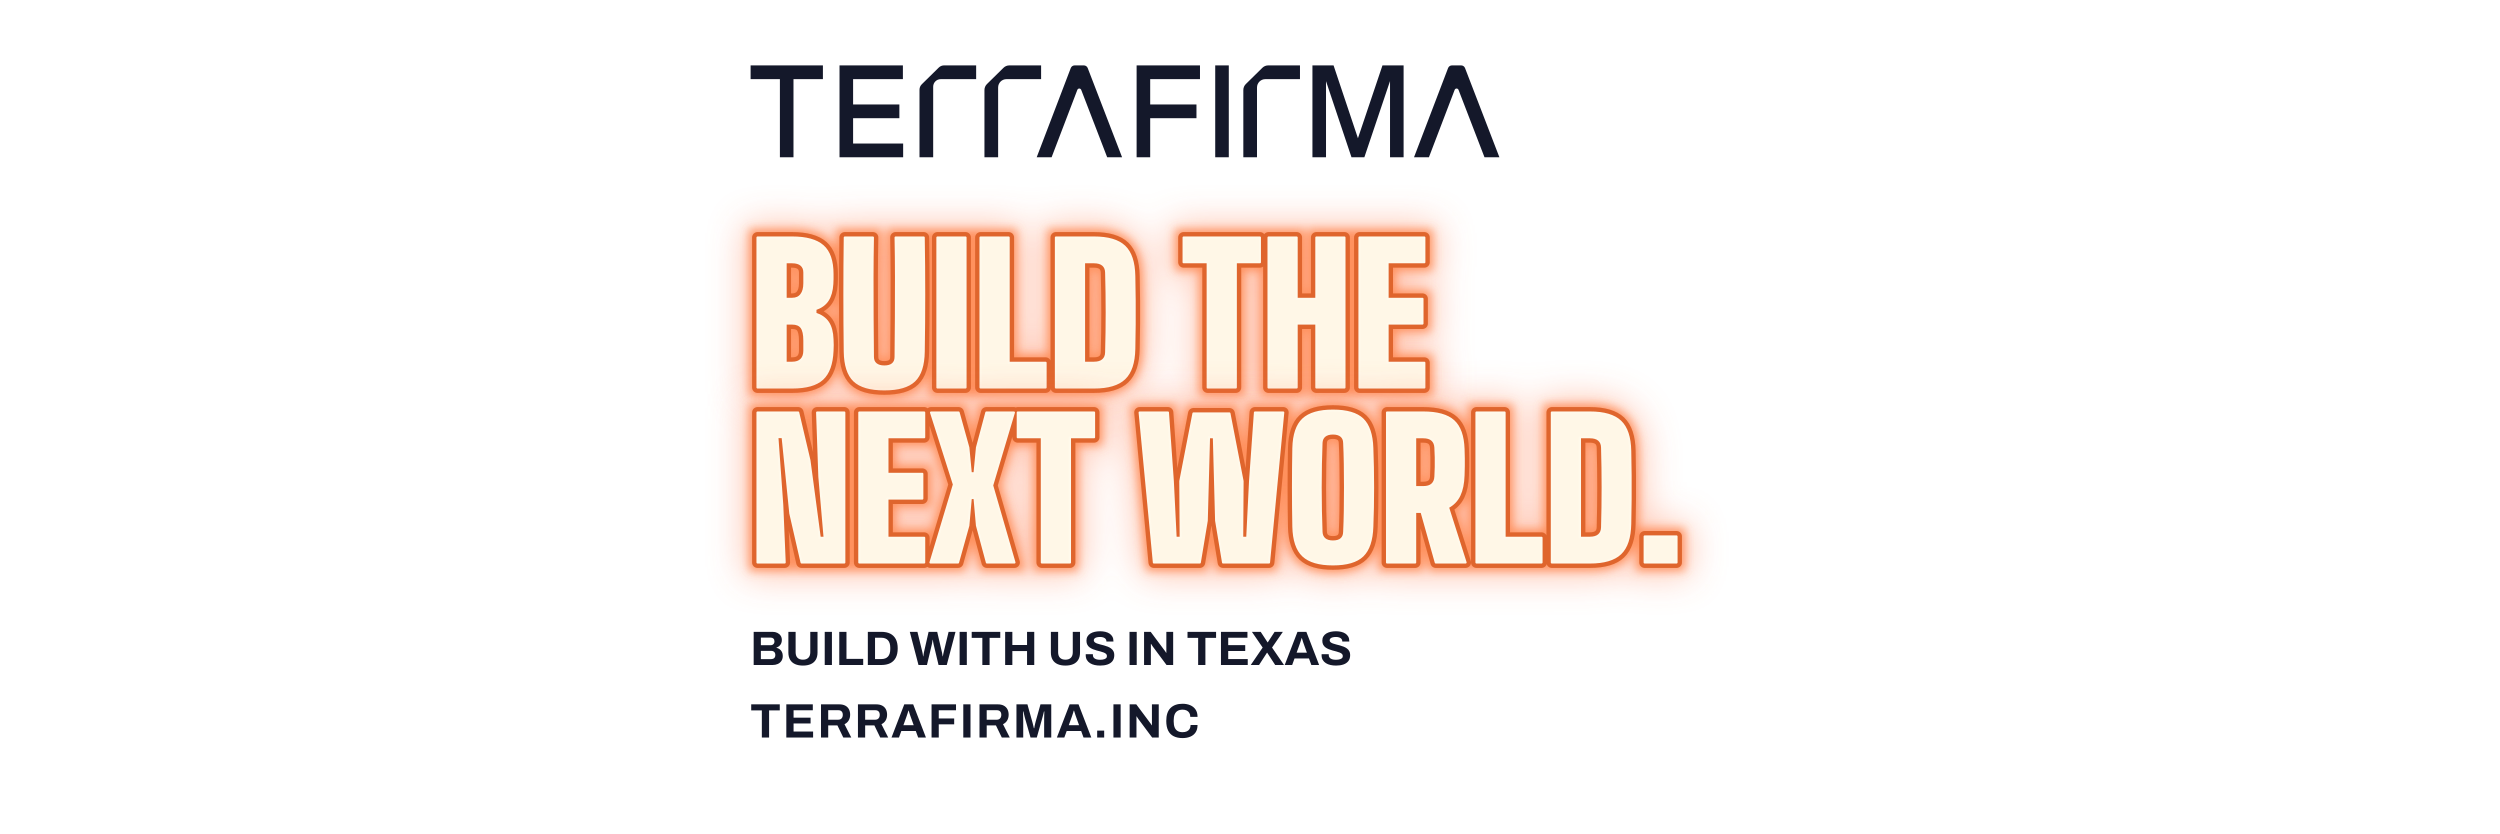
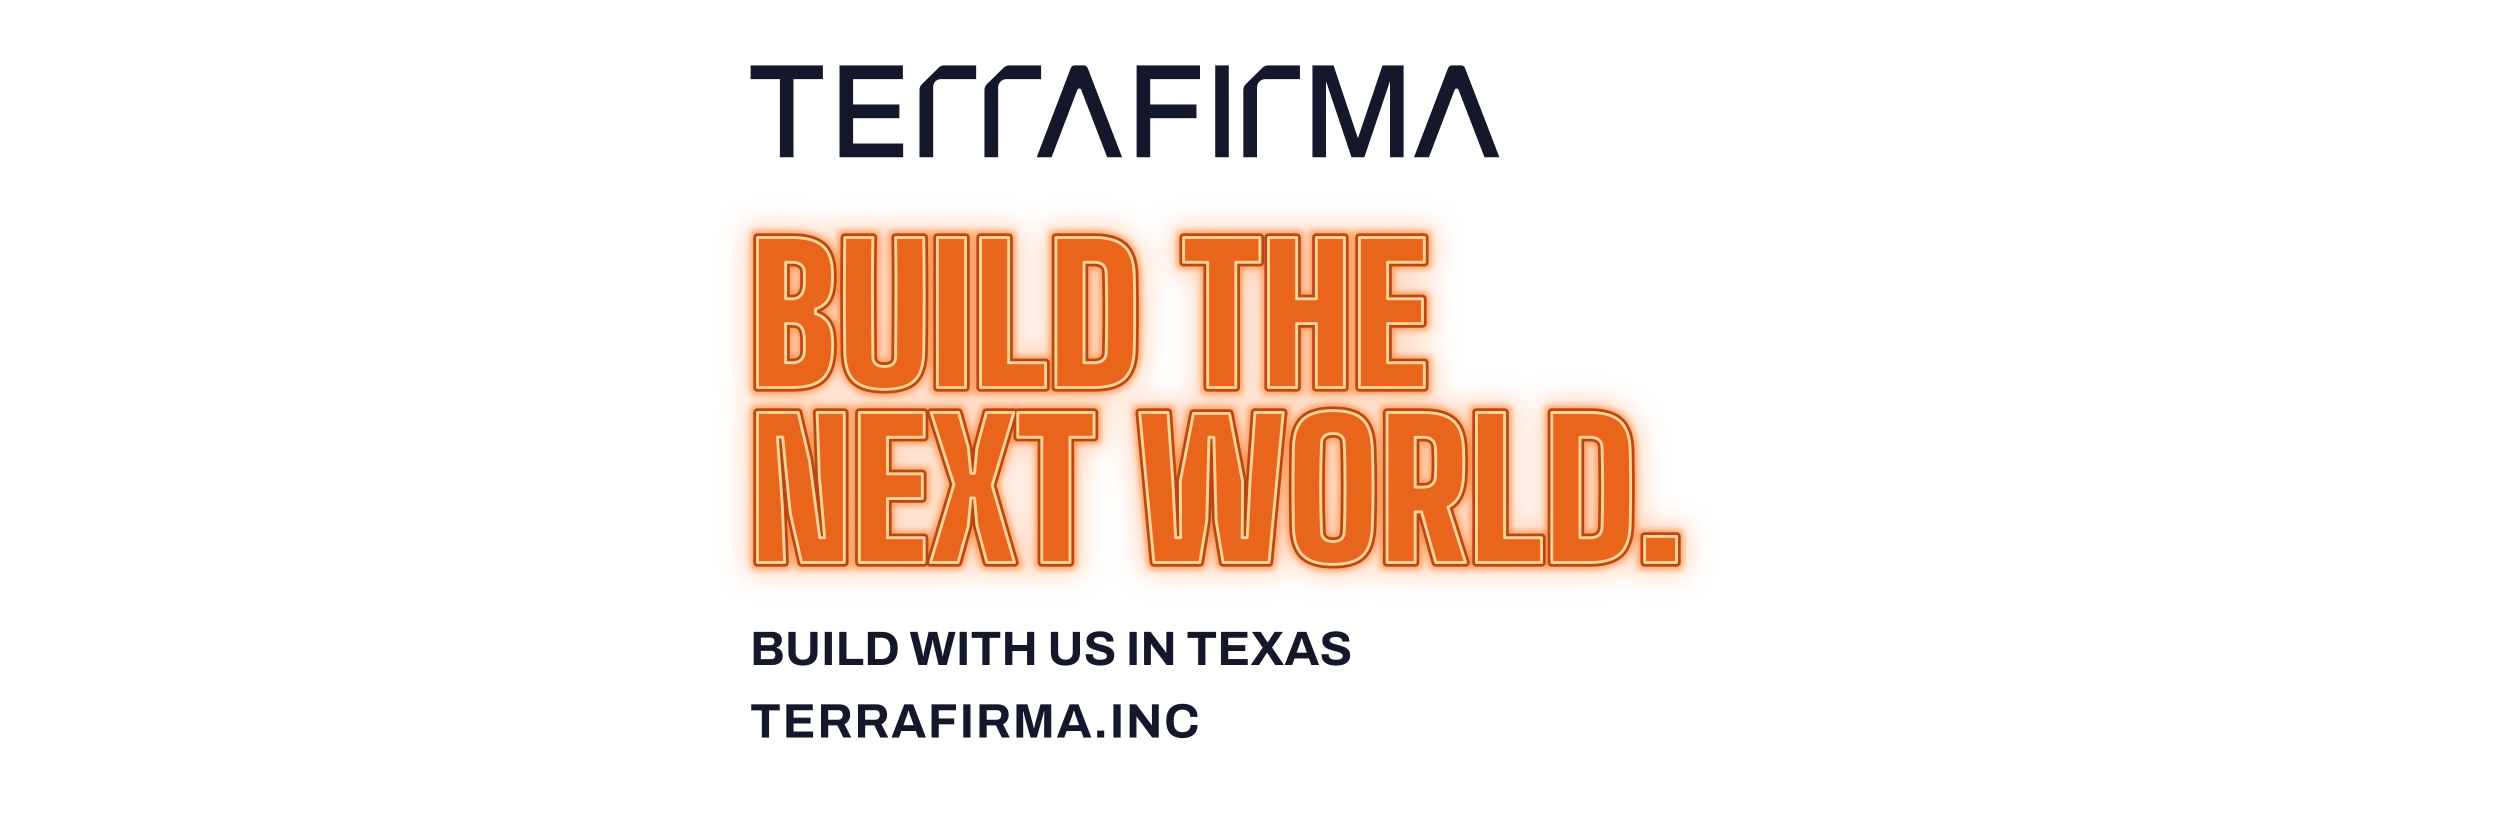
<svg xmlns="http://www.w3.org/2000/svg" width="3000" height="1000" viewBox="0 0 3000 1000" role="img">
  <defs>
    <filter id="bloom" x="-20%" y="-40%" width="140%" height="180%">
-       <feGaussianBlur stdDeviation="22" />
+       <feGaussianBlur stdDeviation="16" />
    </filter>
    <filter id="tube-glow" x="-12%" y="-25%" width="124%" height="150%">
-       <feGaussianBlur stdDeviation="6" />
+       <feGaussianBlur stdDeviation="4" />
    </filter>
    <path id="letter-0" d="M909.0 465.0V285.0H950.625Q975.825 285.0 987.413 295.181Q999.0 305.362 999.0 328.875Q999.0 332.025 999.0 334.95Q999.0 337.875 998.775 340.8Q997.987 353.062 993.263 360.319Q988.538 367.575 978.525 370.95V376.35Q988.875 379.725 993.712 387.094Q998.55 394.462 999.0 407.175Q999.225 410.887 999.225 414.038Q999.225 417.188 999.0 421.125Q997.987 444.525 986.906 454.762Q975.825 465.0 950.625 465.0ZM942.75 435.3H950.625Q957.712 435.3 961.481 431.531Q965.25 427.762 965.25 420.675Q965.25 417.637 965.25 414.712Q965.25 411.788 965.25 408.75Q965.25 397.613 961.819 392.944Q958.388 388.275 950.625 388.275H942.75ZM942.75 358.575H950.625Q957.712 358.575 961.481 353.681Q965.25 348.788 965.25 339.9Q965.25 336.637 965.25 333.431Q965.25 330.225 965.25 327.075Q965.25 321.112 961.481 317.906Q957.712 314.7 950.625 314.7H942.75Z M1061.213 467.25Q1035.9 467.25 1024.988 456.788Q1014.075 446.325 1013.737 422.025Q1013.288 388.05 1013.288 353.456Q1013.288 318.862 1013.737 285.0H1047.487Q1047.037 307.612 1046.981 332.137Q1046.925 356.663 1047.094 381.188Q1047.263 405.712 1047.487 428.325Q1047.487 433.837 1051.088 436.819Q1054.688 439.8 1061.213 439.8Q1067.85 439.8 1071.281 436.819Q1074.713 433.837 1074.713 428.325Q1074.938 405.712 1075.106 381.188Q1075.275 356.663 1075.219 332.137Q1075.162 307.612 1074.713 285.0H1108.463Q1109.025 318.862 1109.025 353.456Q1109.025 388.05 1108.463 422.025Q1108.125 446.325 1097.269 456.788Q1086.412 467.25 1061.213 467.25Z M1124.888 465.0V285.0H1158.638V465.0Z M1176.638 465.0V285.0H1210.388V435.3H1254.713V465.0Z M1267.088 465.0V285.0H1312.763Q1338.075 285.0 1349.381 295.744Q1360.688 306.487 1361.138 331.125Q1361.475 346.762 1361.588 360.825Q1361.7 374.887 1361.588 388.95Q1361.475 403.012 1361.138 418.65Q1360.688 443.4 1349.381 454.2Q1338.075 465.0 1312.763 465.0ZM1300.838 435.3H1312.763Q1319.85 435.3 1323.562 432.038Q1327.275 428.775 1327.388 422.7Q1327.725 410.663 1327.894 398.738Q1328.062 386.812 1328.062 374.887Q1328.062 362.962 1327.894 350.981Q1327.725 339.0 1327.388 327.075Q1327.275 321.112 1323.562 317.906Q1319.85 314.7 1312.763 314.7H1300.838Z  M1449.225 465.0V314.7H1420.312V285.0H1511.888V314.7H1482.975V465.0Z M1522.238 465.0V285.0H1555.988V358.575H1579.613V285.0H1613.363V465.0H1579.613V388.275H1555.988V465.0Z M1631.363 465.0V285.0H1709.213V314.7H1665.113V358.575H1706.963V388.275H1665.113V435.3H1709.213V465.0Z" />
    <path id="letter-1" d="M909.0 675.0V495.0H957.825L971.325 552.375L983.7 645.3H989.55L983.25 572.175L980.55 495.0H1013.175V675.0H961.875L948.375 616.05L939.15 524.475H932.85L938.7 605.925L941.625 675.0Z M1031.175 675.0V495.0H1109.025V524.7H1064.925V568.575H1106.775V598.275H1064.925V645.3H1109.025V675.0Z M1116.562 675.0 1144.688 581.4 1117.237 495.0H1150.312L1162.012 537.075L1164.938 567.9H1169.438L1172.362 537.075L1183.612 495.0H1216.688L1190.587 582.525L1217.362 675.0H1184.287L1172.362 630.675L1169.438 597.6H1164.938L1162.012 630.675L1149.637 675.0Z M1250.212 675.0V524.7H1221.3V495.0H1312.875V524.7H1283.962V675.0Z  M1384.65 675.0 1367.55 495.0H1401.525L1407.375 577.35L1410.75 645.3H1416.825L1416.375 577.35L1432.125 496.125H1475.325L1491.075 577.35L1490.625 645.3H1496.7L1500.075 577.35L1505.925 495.0H1539.9L1522.8 675.0H1467.675L1459.35 624.825L1456.65 524.7H1450.8L1448.1 624.825L1439.775 675.0Z M1599.525 677.25Q1574.775 677.25 1563.694 666.788Q1552.612 656.325 1552.05 632.025Q1551.825 621.0 1551.712 609.075Q1551.6 597.15 1551.6 584.888Q1551.6 572.625 1551.712 560.7Q1551.825 548.775 1552.05 537.75Q1552.612 513.562 1563.694 503.156Q1574.775 492.75 1599.525 492.75Q1624.387 492.75 1635.188 503.156Q1645.987 513.562 1646.775 537.75Q1647.225 549.0 1647.45 560.925Q1647.675 572.85 1647.675 585.056Q1647.675 597.263 1647.45 609.131Q1647.225 621.0 1646.775 632.025Q1645.987 656.325 1635.188 666.788Q1624.387 677.25 1599.525 677.25ZM1599.525 649.8Q1606.162 649.8 1609.537 646.819Q1612.912 643.837 1613.025 638.325Q1613.587 626.85 1613.812 613.125Q1614.037 599.4 1614.037 584.888Q1614.037 570.375 1613.812 556.65Q1613.587 542.925 1613.025 531.45Q1612.912 526.05 1609.425 523.125Q1605.938 520.2 1599.525 520.2Q1593.112 520.2 1589.569 523.125Q1586.025 526.05 1585.8 531.45Q1585.35 542.925 1585.069 556.65Q1584.787 570.375 1584.787 584.888Q1584.787 599.4 1585.069 613.125Q1585.35 626.85 1585.8 638.325Q1586.025 643.837 1589.569 646.819Q1593.112 649.8 1599.525 649.8Z M1664.438 675.0V495.0H1707.862Q1733.062 495.0 1744.256 505.181Q1755.45 515.362 1756.237 538.875Q1756.463 545.175 1756.519 549.9Q1756.575 554.625 1756.519 559.35Q1756.463 564.075 1756.237 570.375Q1755.787 585.0 1751.344 594.337Q1746.9 603.675 1737.562 608.625L1758.713 675.0H1722.938L1705.838 614.25H1698.188V675.0ZM1698.188 584.55H1707.862Q1714.95 584.55 1718.55 581.287Q1722.15 578.025 1722.487 572.175Q1722.825 566.663 1722.938 560.644Q1723.05 554.625 1722.938 548.606Q1722.825 542.587 1722.487 537.075Q1722.15 531.112 1718.55 527.906Q1714.95 524.7 1707.862 524.7H1698.188Z M1771.763 675.0V495.0H1805.513V645.3H1849.838V675.0Z M1862.213 675.0V495.0H1907.888Q1933.2 495.0 1944.506 505.744Q1955.812 516.487 1956.263 541.125Q1956.6 556.763 1956.713 570.825Q1956.825 584.888 1956.713 598.95Q1956.6 613.013 1956.263 628.65Q1955.812 653.4 1944.506 664.2Q1933.2 675.0 1907.888 675.0ZM1895.963 645.3H1907.888Q1914.975 645.3 1918.688 642.037Q1922.4 638.775 1922.513 632.7Q1922.85 620.663 1923.019 608.737Q1923.188 596.812 1923.188 584.888Q1923.188 572.962 1923.019 560.981Q1922.85 549.0 1922.513 537.075Q1922.4 531.112 1918.688 527.906Q1914.975 524.7 1907.888 524.7H1895.963Z M1973.588 675.0V643.725H2011.838V675.0Z" />
  </defs>
  <g transform="translate(900 78) scale(0.7731959)">
    <path d="M237.293 21.963H160.009V61.233H231.826V82.581H160.009V121.85H237.684V143.198H138.934V0.616H237.293V21.963ZM698.383 21.963H621.098V61.233H692.916V82.581H621.098V143.194H600.02L600.022 143.191V0.616H698.383V21.963ZM113.158 21.963H67.489V143.191H46.407V21.963H0.941V0.616H113.158V21.963ZM301.174 0.616H350.985V21.963H295.971C289.518 21.964 284.29 27.226 284.29 33.713V143.191H263.066V38.343C263.066 35.181 264.335 32.15 266.584 29.937L293.011 3.96C295.195 1.815 298.123 0.612 301.177 0.612L301.174 0.616ZM451.79 21.963H397.978C390.861 21.964 385.092 27.767 385.092 34.925V143.191H363.868V38.852C363.868 35.362 365.266 32.021 367.747 29.581L393.461 4.306C395.867 1.941 399.105 0.616 402.472 0.616H451.79V21.963ZM518.125 0.616C520.786 0.616 523.174 2.259 524.134 4.754L577.47 143.191H554.339L514.04 38.595C512.973 35.832 509.086 35.839 508.029 38.605L468.089 143.191H444.958L497.82 4.773C498.777 2.268 501.168 0.616 503.835 0.616H518.125ZM743.095 143.191H722.017V0.616H743.095V143.191ZM853.564 21.963H799.752C792.636 21.964 786.866 27.767 786.866 34.925V143.191H765.643V38.852C765.643 35.362 767.041 32.021 769.521 29.581L795.235 4.306C797.642 1.941 800.88 0.616 804.246 0.616H853.564V21.963ZM943.524 113.658L981.588 0.616H1014.39V143.191H993.309V24.945L953.493 143.191H933.501L893.973 25.091V143.191H872.894V0.616H905.689L943.524 113.658ZM1103.72 0.616C1106.38 0.616 1108.76 2.259 1109.72 4.754L1163.06 143.191H1139.93L1099.63 38.595C1098.56 35.832 1094.68 35.838 1093.62 38.605L1053.68 143.191H1030.55L1083.41 4.773C1084.37 2.268 1086.76 0.616 1089.42 0.616H1103.72Z" fill="#14182A" />
  </g>
-   <use href="#letter-0" fill="none" stroke="#FF713F" stroke-width="30" opacity=".42" filter="url(#bloom)" />
-   <use href="#letter-0" fill="none" stroke="#FF854B" stroke-width="20" opacity=".82" filter="url(#tube-glow)" />
-   <use href="#letter-0" fill="#FFF7E7" stroke="#DF652D" stroke-width="13" stroke-linejoin="round" paint-order="stroke fill" />
-   <use href="#letter-0" fill="none" stroke="#FFF9EB" stroke-width="2.5" stroke-linejoin="round" />
-   <use href="#letter-1" fill="none" stroke="#FF713F" stroke-width="30" opacity=".42" filter="url(#bloom)" />
-   <use href="#letter-1" fill="none" stroke="#FF854B" stroke-width="20" opacity=".82" filter="url(#tube-glow)" />
-   <use href="#letter-1" fill="#FFF7E7" stroke="#DF652D" stroke-width="13" stroke-linejoin="round" paint-order="stroke fill" />
-   <use href="#letter-1" fill="none" stroke="#FFF9EB" stroke-width="2.5" stroke-linejoin="round" />
+   <use href="#letter-0" fill="none" stroke="#FF711F" stroke-width="26" opacity=".32" filter="url(#bloom)" />
+   <use href="#letter-0" fill="none" stroke="#FF7A24" stroke-width="15" opacity=".72" filter="url(#tube-glow)" />
+   <use href="#letter-0" fill="#E9651C" stroke="#B74811" stroke-width="10" stroke-linejoin="round" paint-order="stroke fill" />
+   <use href="#letter-0" fill="none" stroke="#FFD397" stroke-width="3.5" stroke-linejoin="round" />
+   <use href="#letter-1" fill="none" stroke="#FF711F" stroke-width="26" opacity=".32" filter="url(#bloom)" />
+   <use href="#letter-1" fill="none" stroke="#FF7A24" stroke-width="15" opacity=".72" filter="url(#tube-glow)" />
+   <use href="#letter-1" fill="#E9651C" stroke="#B74811" stroke-width="10" stroke-linejoin="round" paint-order="stroke fill" />
+   <use href="#letter-1" fill="none" stroke="#FFD397" stroke-width="3.5" stroke-linejoin="round" />
  <path fill="#14182A" d="M904.408 798.0V758.212H927.144Q930.276 758.212 932.799 759.43Q935.322 760.648 936.772 762.852Q938.222 765.056 938.222 768.014Q938.222 770.392 937.352 772.248Q936.482 774.104 935.003 775.322Q933.524 776.54 931.668 777.12V777.352Q933.872 777.816 935.583 779.092Q937.294 780.368 938.309 782.369Q939.324 784.37 939.324 787.096Q939.324 790.692 937.671 793.128Q936.018 795.564 933.292 796.782Q930.566 798.0 927.202 798.0ZM913.05 790.924H925.52Q927.666 790.924 929.029 789.706Q930.392 788.488 930.392 785.936Q930.392 784.428 929.812 783.326Q929.232 782.224 928.072 781.615Q926.912 781.006 925.114 781.006H913.05ZM913.05 774.278H924.534Q926.1 774.278 927.173 773.669Q928.246 773.06 928.797 772.045Q929.348 771.03 929.348 769.696Q929.348 767.434 928.101 766.274Q926.854 765.114 924.824 765.114H913.05Z M963.51 798.696Q958.058 798.696 954.143 796.956Q950.228 795.216 948.14 791.707Q946.052 788.198 946.052 782.978V758.212H954.752V782.746Q954.752 787.038 957.014 789.329Q959.276 791.62 963.51 791.62Q967.744 791.62 970.035 789.329Q972.326 787.038 972.326 782.746V758.212H981.026V782.978Q981.026 788.198 978.938 791.707Q976.85 795.216 972.935 796.956Q969.02 798.696 963.51 798.696Z M989.668 798.0V758.212H998.31V798.0Z M1007.126 798.0V758.212H1015.768V790.634H1035.836V798.0Z M1041.404 798.0V758.212H1057.644Q1063.85 758.212 1068.2 760.358Q1072.55 762.504 1074.899 766.883Q1077.248 771.262 1077.248 778.106Q1077.248 784.892 1074.899 789.3Q1072.55 793.708 1068.2 795.854Q1063.85 798.0 1057.644 798.0ZM1050.046 790.866H1057.586Q1060.196 790.866 1062.226 790.112Q1064.256 789.358 1065.59 787.879Q1066.924 786.4 1067.62 784.167Q1068.316 781.934 1068.316 778.976V777.236Q1068.316 774.278 1067.62 772.045Q1066.924 769.812 1065.59 768.333Q1064.256 766.854 1062.226 766.071Q1060.196 765.288 1057.586 765.288H1050.046Z  M1102.188 798.0 1091.748 758.212H1100.912L1106.712 781.934Q1106.886 782.456 1107.06 783.471Q1107.234 784.486 1107.408 785.588Q1107.582 786.69 1107.698 787.56H1107.988Q1108.104 786.922 1108.191 786.11Q1108.278 785.298 1108.423 784.515Q1108.568 783.732 1108.713 783.036Q1108.858 782.34 1108.916 781.934L1114.31 758.212H1124.634L1130.144 781.934Q1130.318 782.514 1130.492 783.5Q1130.666 784.486 1130.84 785.588Q1131.014 786.69 1131.13 787.56H1131.42Q1131.536 786.922 1131.681 786.168Q1131.826 785.414 1131.971 784.631Q1132.116 783.848 1132.29 783.152Q1132.464 782.456 1132.58 781.934L1138.322 758.212H1146.616L1136.118 798.0H1126.258L1120.4 773.524Q1120.226 772.712 1120.023 771.639Q1119.82 770.566 1119.646 769.522Q1119.472 768.478 1119.356 767.666H1119.124Q1119.008 768.478 1118.863 769.58Q1118.718 770.682 1118.515 771.726Q1118.312 772.77 1118.138 773.524L1112.338 798.0Z M1151.546 798.0V758.212H1160.188V798.0Z M1178.806 798.0V765.462H1166.046V758.212H1200.324V765.462H1187.506V798.0Z M1206.182 798.0V758.212H1214.824V773.988H1232.456V758.212H1241.098V798.0H1232.456V781.296H1214.824V798.0Z  M1278.508 798.696Q1273.056 798.696 1269.141 796.956Q1265.226 795.216 1263.138 791.707Q1261.05 788.198 1261.05 782.978V758.212H1269.75V782.746Q1269.75 787.038 1272.012 789.329Q1274.274 791.62 1278.508 791.62Q1282.742 791.62 1285.033 789.329Q1287.324 787.038 1287.324 782.746V758.212H1296.024V782.978Q1296.024 788.198 1293.936 791.707Q1291.848 795.216 1287.933 796.956Q1284.018 798.696 1278.508 798.696Z M1320.152 798.696Q1316.672 798.696 1313.54 798.0Q1310.408 797.304 1308.001 795.767Q1305.594 794.23 1304.231 791.881Q1302.868 789.532 1302.868 786.168Q1302.868 785.878 1302.868 785.559Q1302.868 785.24 1302.926 785.066H1311.51Q1311.452 785.24 1311.452 785.53Q1311.452 785.82 1311.452 786.052Q1311.452 787.908 1312.467 789.184Q1313.482 790.46 1315.454 791.098Q1317.426 791.736 1320.036 791.736Q1321.718 791.736 1323.023 791.533Q1324.328 791.33 1325.343 790.953Q1326.358 790.576 1327.025 790.054Q1327.692 789.532 1328.011 788.836Q1328.33 788.14 1328.33 787.27Q1328.33 785.704 1327.315 784.718Q1326.3 783.732 1324.531 783.036Q1322.762 782.34 1320.558 781.76Q1318.354 781.18 1316.034 780.571Q1313.714 779.962 1311.51 779.063Q1309.306 778.164 1307.566 776.888Q1305.826 775.612 1304.782 773.64Q1303.738 771.668 1303.738 768.884Q1303.738 765.926 1304.985 763.78Q1306.232 761.634 1308.494 760.242Q1310.756 758.85 1313.714 758.183Q1316.672 757.516 1320.152 757.516Q1323.4 757.516 1326.3 758.183Q1329.2 758.85 1331.404 760.3Q1333.608 761.75 1334.855 763.954Q1336.102 766.158 1336.102 769.174V769.87H1327.692V769.406Q1327.692 767.84 1326.764 766.738Q1325.836 765.636 1324.154 764.998Q1322.472 764.36 1320.21 764.36Q1317.774 764.36 1316.063 764.824Q1314.352 765.288 1313.453 766.187Q1312.554 767.086 1312.554 768.304Q1312.554 769.696 1313.569 770.595Q1314.584 771.494 1316.353 772.161Q1318.122 772.828 1320.326 773.35Q1322.53 773.872 1324.85 774.51Q1327.17 775.148 1329.374 776.018Q1331.578 776.888 1333.318 778.193Q1335.058 779.498 1336.102 781.412Q1337.146 783.326 1337.146 785.994Q1337.146 790.576 1334.942 793.36Q1332.738 796.144 1328.91 797.42Q1325.082 798.696 1320.152 798.696Z  M1355.416 798.0V758.212H1364.058V798.0Z M1372.874 798.0V758.212H1380.82L1396.828 779.672Q1397.176 780.078 1397.698 780.803Q1398.22 781.528 1398.684 782.224Q1399.148 782.92 1399.322 783.326H1399.612Q1399.612 782.34 1399.612 781.383Q1399.612 780.426 1399.612 779.672V758.212H1407.79V798.0H1399.844L1383.488 776.018Q1382.908 775.206 1382.27 774.22Q1381.632 773.234 1381.342 772.712H1381.052Q1381.052 773.582 1381.052 774.423Q1381.052 775.264 1381.052 776.018V798.0Z  M1437.776 798.0V765.462H1425.016V758.212H1459.294V765.462H1446.476V798.0Z M1465.152 798.0V758.212H1496.936V765.288H1473.852V774.162H1494.268V781.18H1473.852V790.866H1497.284V798.0Z M1500.88 798.0 1515.206 777.062 1502.272 758.212H1512.828L1521.064 770.798H1521.354L1529.532 758.212H1539.45L1526.458 777.062L1540.784 798.0H1530.228L1520.658 783.268H1520.368L1510.856 798.0Z M1541.654 798.0 1556.966 758.212H1567.638L1582.95 798.0H1573.612L1570.77 790.17H1553.428L1550.586 798.0ZM1555.922 783.21H1568.276L1564.738 773.408Q1564.506 772.77 1564.187 771.871Q1563.868 770.972 1563.52 769.87Q1563.172 768.768 1562.853 767.695Q1562.534 766.622 1562.244 765.752H1561.896Q1561.606 766.854 1561.142 768.333Q1560.678 769.812 1560.214 771.175Q1559.75 772.538 1559.46 773.408Z M1603.192 798.696Q1599.712 798.696 1596.58 798.0Q1593.448 797.304 1591.041 795.767Q1588.634 794.23 1587.271 791.881Q1585.908 789.532 1585.908 786.168Q1585.908 785.878 1585.908 785.559Q1585.908 785.24 1585.966 785.066H1594.55Q1594.492 785.24 1594.492 785.53Q1594.492 785.82 1594.492 786.052Q1594.492 787.908 1595.507 789.184Q1596.522 790.46 1598.494 791.098Q1600.466 791.736 1603.076 791.736Q1604.758 791.736 1606.063 791.533Q1607.368 791.33 1608.383 790.953Q1609.398 790.576 1610.065 790.054Q1610.732 789.532 1611.051 788.836Q1611.37 788.14 1611.37 787.27Q1611.37 785.704 1610.355 784.718Q1609.34 783.732 1607.571 783.036Q1605.802 782.34 1603.598 781.76Q1601.394 781.18 1599.074 780.571Q1596.754 779.962 1594.55 779.063Q1592.346 778.164 1590.606 776.888Q1588.866 775.612 1587.822 773.64Q1586.778 771.668 1586.778 768.884Q1586.778 765.926 1588.025 763.78Q1589.272 761.634 1591.534 760.242Q1593.796 758.85 1596.754 758.183Q1599.712 757.516 1603.192 757.516Q1606.44 757.516 1609.34 758.183Q1612.24 758.85 1614.444 760.3Q1616.648 761.75 1617.895 763.954Q1619.142 766.158 1619.142 769.174V769.87H1610.732V769.406Q1610.732 767.84 1609.804 766.738Q1608.876 765.636 1607.194 764.998Q1605.512 764.36 1603.25 764.36Q1600.814 764.36 1599.103 764.824Q1597.392 765.288 1596.493 766.187Q1595.594 767.086 1595.594 768.304Q1595.594 769.696 1596.609 770.595Q1597.624 771.494 1599.393 772.161Q1601.162 772.828 1603.366 773.35Q1605.57 773.872 1607.89 774.51Q1610.21 775.148 1612.414 776.018Q1614.618 776.888 1616.358 778.193Q1618.098 779.498 1619.142 781.412Q1620.186 783.326 1620.186 785.994Q1620.186 790.576 1617.982 793.36Q1615.778 796.144 1611.95 797.42Q1608.122 798.696 1603.192 798.696Z" />
  <path fill="#14182A" d="M914.21 885.0V852.462H901.45V845.212H935.728V852.462H922.91V885.0Z M943.586 885.0V845.212H975.37V852.288H952.286V861.162H972.702V868.18H952.286V877.866H975.718V885.0Z M985.2 885.0V845.212H1007.008Q1011.416 845.212 1014.345 846.778Q1017.274 848.344 1018.724 851.157Q1020.174 853.97 1020.174 857.624Q1020.174 861.51 1018.434 864.497Q1016.694 867.484 1013.388 869.05L1021.508 885.0H1011.938L1004.92 870.5H993.842V885.0ZM993.842 863.656H1005.848Q1008.458 863.656 1009.908 862.061Q1011.358 860.466 1011.358 857.74Q1011.358 856.0 1010.72 854.753Q1010.082 853.506 1008.864 852.868Q1007.646 852.23 1005.848 852.23H993.842Z M1029.54 885.0V845.212H1051.348Q1055.756 845.212 1058.685 846.778Q1061.614 848.344 1063.064 851.157Q1064.514 853.97 1064.514 857.624Q1064.514 861.51 1062.774 864.497Q1061.034 867.484 1057.728 869.05L1065.848 885.0H1056.278L1049.26 870.5H1038.182V885.0ZM1038.182 863.656H1050.188Q1052.798 863.656 1054.248 862.061Q1055.698 860.466 1055.698 857.74Q1055.698 856.0 1055.06 854.753Q1054.422 853.506 1053.204 852.868Q1051.986 852.23 1050.188 852.23H1038.182Z M1069.82 885.0 1085.132 845.212H1095.804L1111.116 885.0H1101.778L1098.936 877.17H1081.594L1078.752 885.0ZM1084.088 870.21H1096.442L1092.904 860.408Q1092.672 859.77 1092.353 858.871Q1092.034 857.972 1091.686 856.87Q1091.338 855.768 1091.019 854.695Q1090.7 853.622 1090.41 852.752H1090.062Q1089.772 853.854 1089.308 855.333Q1088.844 856.812 1088.38 858.175Q1087.916 859.538 1087.626 860.408Z M1117.872 885.0V845.212H1147.22V852.288H1126.514V862.148H1145.016V869.166H1126.514V885.0Z M1155.948 885.0V845.212H1164.59V885.0Z M1175.406 885.0V845.212H1197.214Q1201.622 845.212 1204.551 846.778Q1207.48 848.344 1208.93 851.157Q1210.38 853.97 1210.38 857.624Q1210.38 861.51 1208.64 864.497Q1206.9 867.484 1203.594 869.05L1211.714 885.0H1202.144L1195.126 870.5H1184.048V885.0ZM1184.048 863.656H1196.054Q1198.664 863.656 1200.114 862.061Q1201.564 860.466 1201.564 857.74Q1201.564 856.0 1200.926 854.753Q1200.288 853.506 1199.07 852.868Q1197.852 852.23 1196.054 852.23H1184.048Z M1219.746 885.0V845.212H1232.912L1238.596 865.57Q1238.944 866.672 1239.292 868.18Q1239.64 869.688 1240.017 871.167Q1240.394 872.646 1240.626 873.806H1241.09Q1241.206 872.82 1241.496 871.457Q1241.786 870.094 1242.134 868.528Q1242.482 866.962 1242.888 865.512L1248.572 845.212H1261.506V885.0H1252.98V866.15Q1252.98 863.54 1253.009 860.901Q1253.038 858.262 1253.125 856.29Q1253.212 854.318 1253.212 853.738H1252.748Q1252.632 854.376 1252.197 856.087Q1251.762 857.798 1251.269 859.712Q1250.776 861.626 1250.37 863.018L1244.164 885.0H1236.624L1230.36 863.076Q1230.012 861.858 1229.577 860.205Q1229.142 858.552 1228.765 856.783Q1228.388 855.014 1228.04 853.738H1227.576Q1227.634 855.304 1227.692 857.479Q1227.75 859.654 1227.808 861.945Q1227.866 864.236 1227.866 866.15V885.0Z M1268.262 885.0 1283.574 845.212H1294.246L1309.558 885.0H1300.22L1297.378 877.17H1280.036L1277.194 885.0ZM1282.53 870.21H1294.884L1291.346 860.408Q1291.114 859.77 1290.795 858.871Q1290.476 857.972 1290.128 856.87Q1289.78 855.768 1289.461 854.695Q1289.142 853.622 1288.852 852.752H1288.504Q1288.214 853.854 1287.75 855.333Q1287.286 856.812 1286.822 858.175Q1286.358 859.538 1286.068 860.408Z M1316.604 885.0V876.706H1325.014V885.0Z M1336.12 885.0V845.212H1344.762V885.0Z M1355.578 885.0V845.212H1363.524L1379.532 866.672Q1379.88 867.078 1380.402 867.803Q1380.924 868.528 1381.388 869.224Q1381.852 869.92 1382.026 870.326H1382.316Q1382.316 869.34 1382.316 868.383Q1382.316 867.426 1382.316 866.672V845.212H1390.494V885.0H1382.548L1366.192 863.018Q1365.612 862.206 1364.974 861.22Q1364.336 860.234 1364.046 859.712H1363.756Q1363.756 860.582 1363.756 861.423Q1363.756 862.264 1363.756 863.018V885.0Z M1419.116 885.696Q1412.91 885.696 1408.502 883.521Q1404.094 881.346 1401.803 876.764Q1399.512 872.182 1399.512 865.106Q1399.512 854.666 1404.645 849.591Q1409.778 844.516 1419.116 844.516Q1424.22 844.516 1428.28 846.256Q1432.34 847.996 1434.689 851.476Q1437.038 854.956 1437.038 860.234H1428.338Q1428.338 857.45 1427.207 855.536Q1426.076 853.622 1424.017 852.607Q1421.958 851.592 1419.232 851.592Q1415.52 851.592 1413.113 853.042Q1410.706 854.492 1409.575 857.305Q1408.444 860.118 1408.444 864.178V865.976Q1408.444 870.152 1409.604 872.965Q1410.764 875.778 1413.113 877.199Q1415.462 878.62 1419.174 878.62Q1422.074 878.62 1424.22 877.634Q1426.366 876.648 1427.526 874.734Q1428.686 872.82 1428.686 870.036H1437.038Q1437.038 875.314 1434.747 878.794Q1432.456 882.274 1428.396 883.985Q1424.336 885.696 1419.116 885.696Z" />
</svg>
